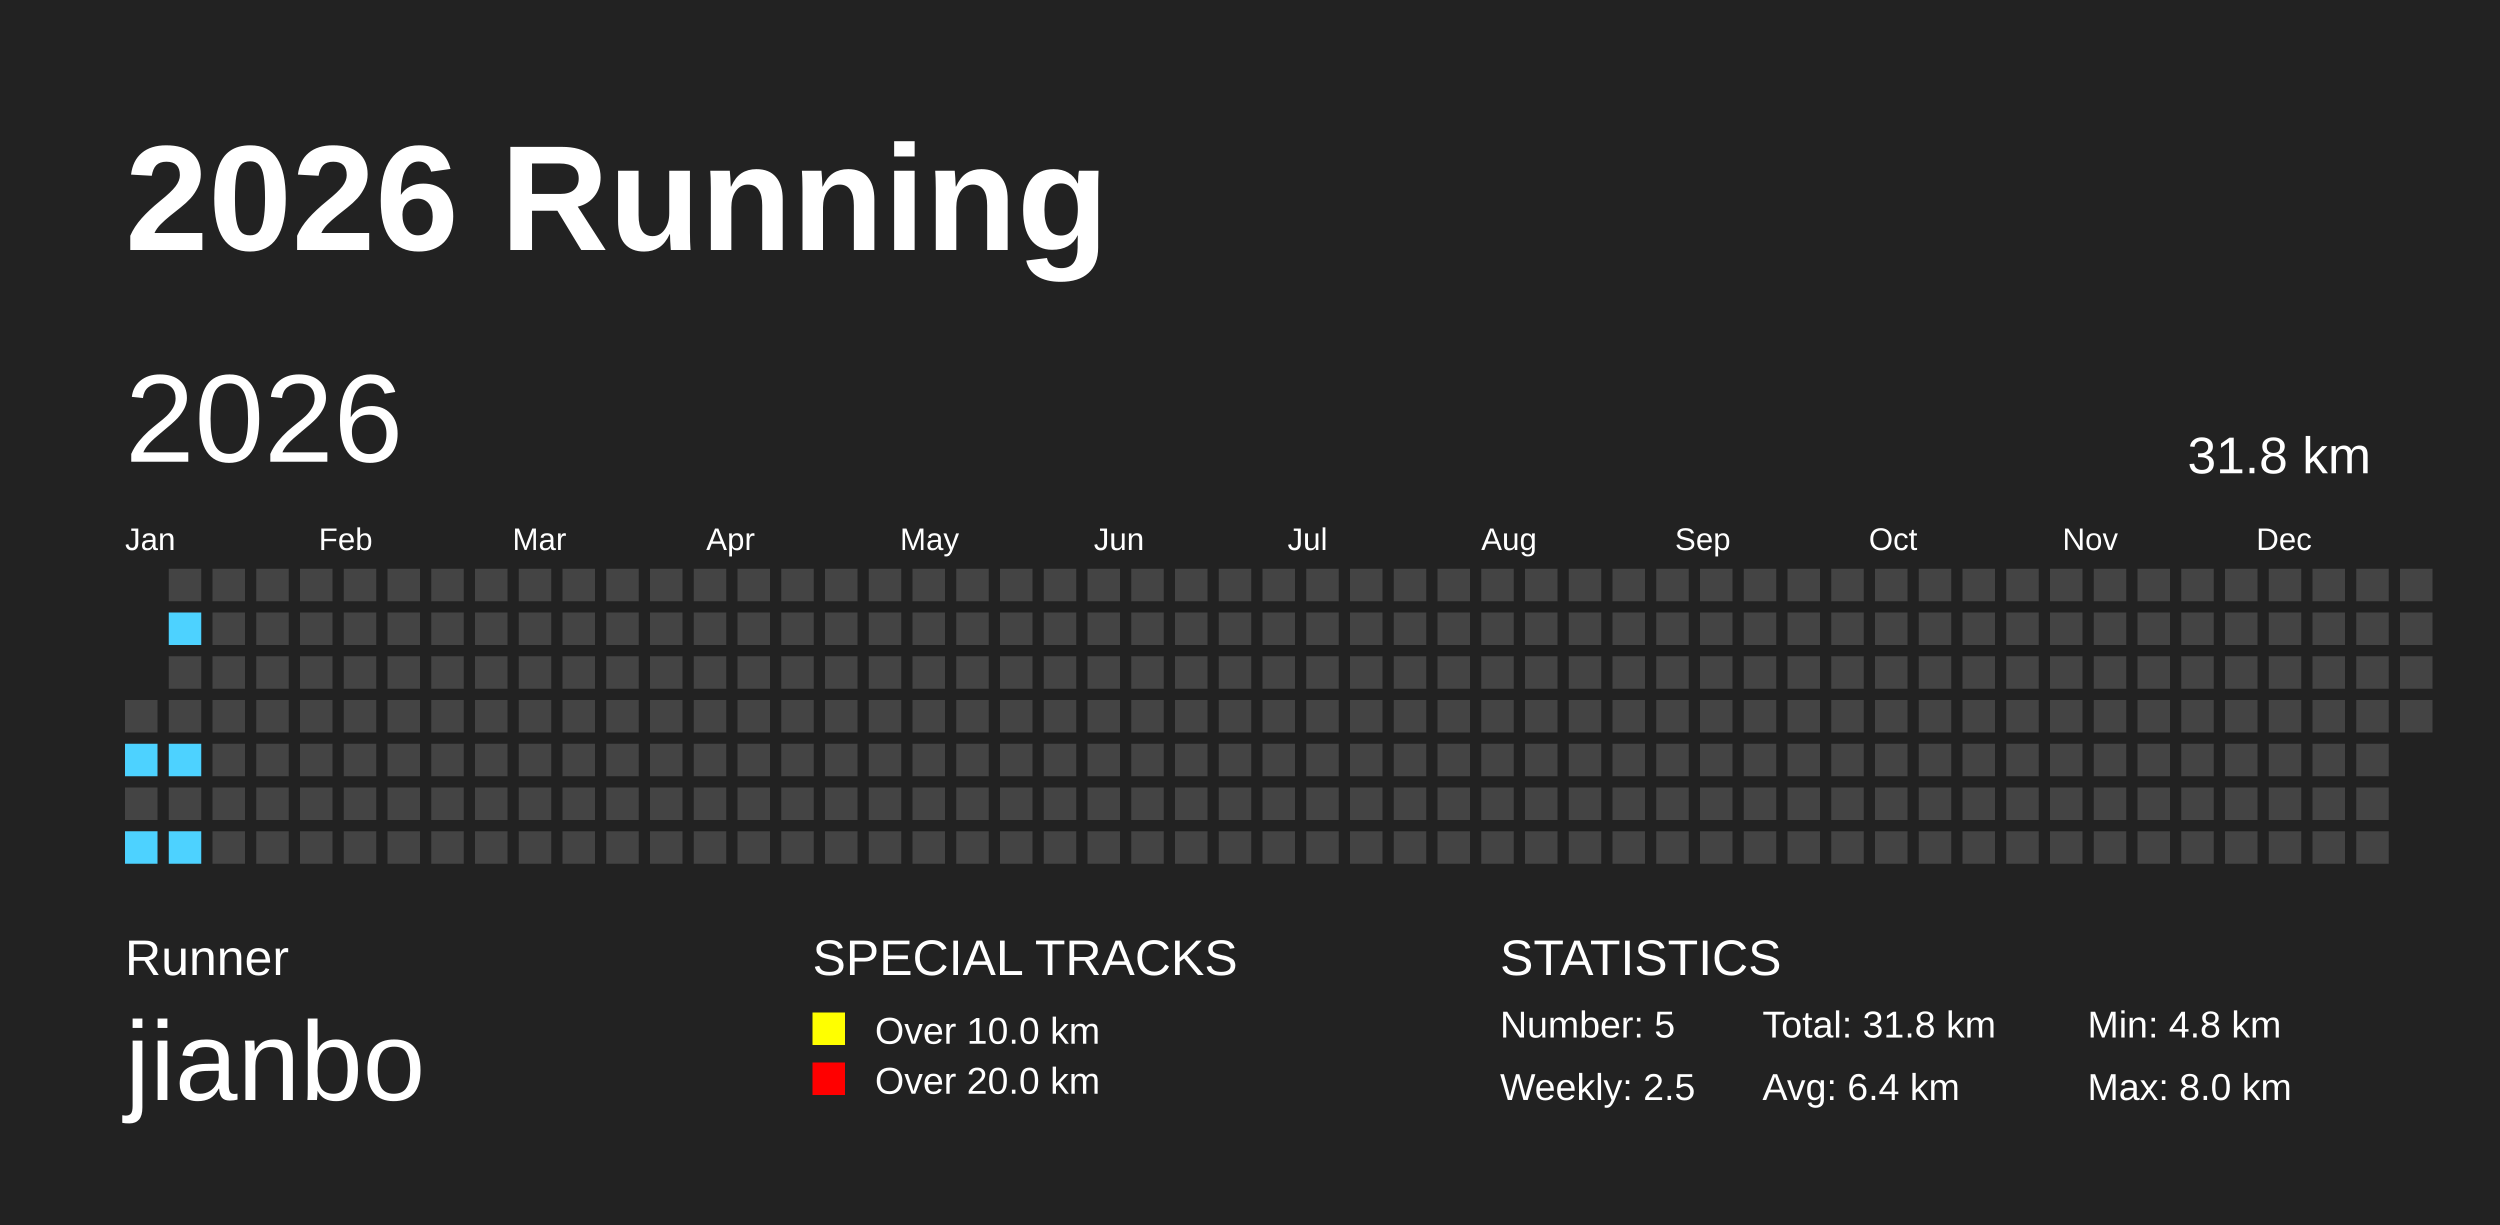
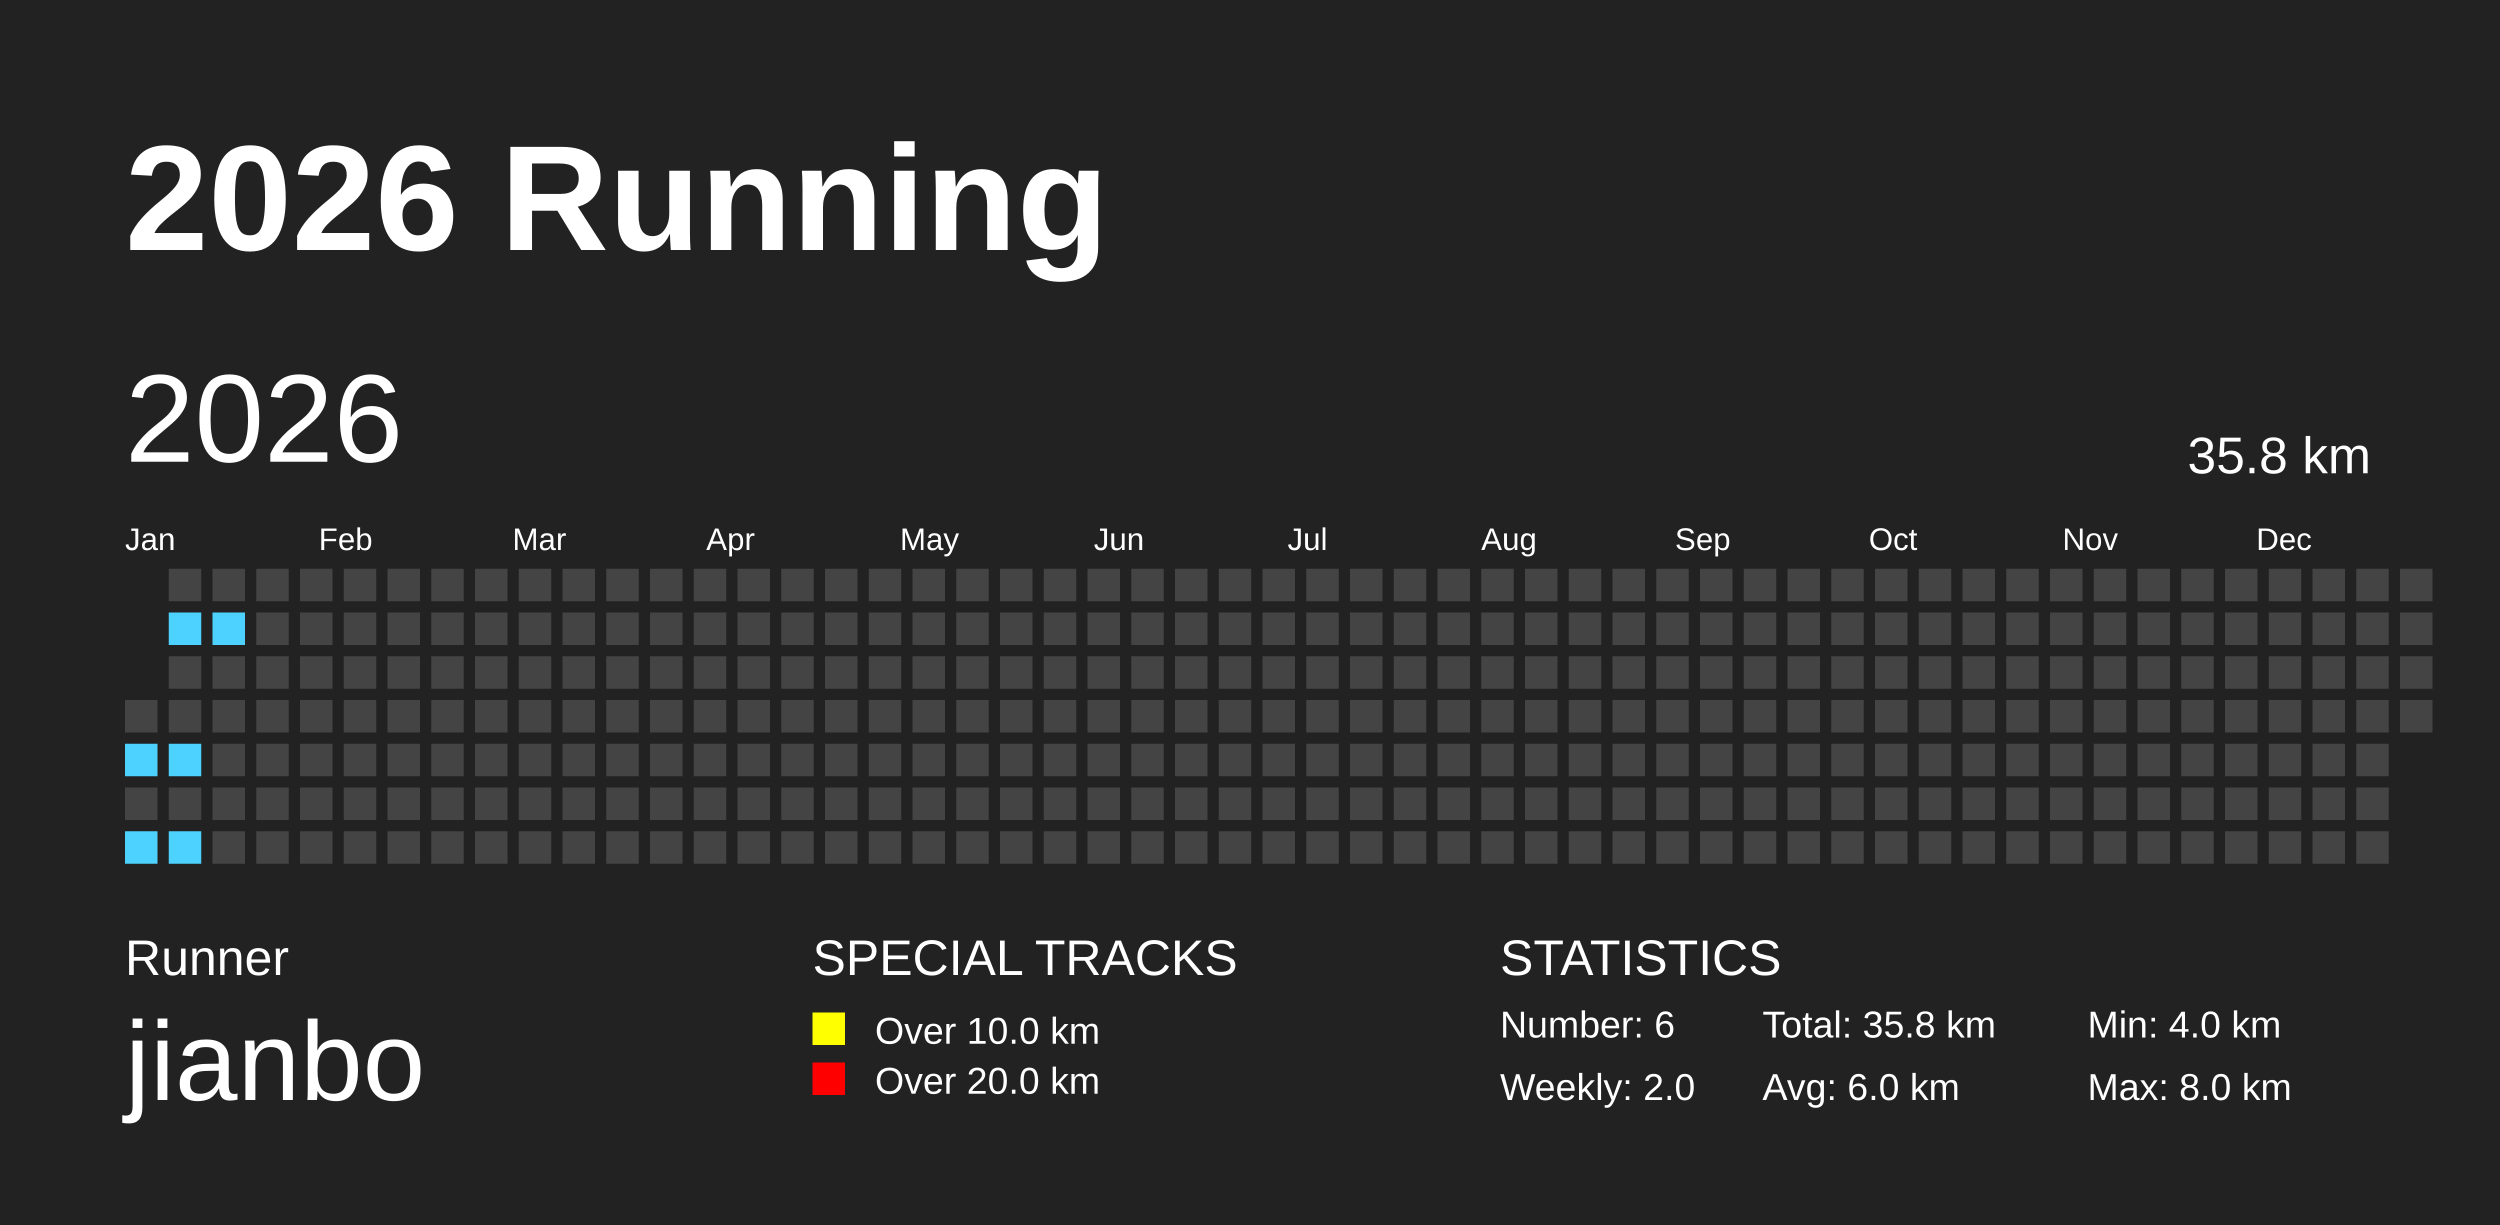
<svg xmlns="http://www.w3.org/2000/svg" baseProfile="full" height="98mm" version="1.1" viewBox="0,0,200,98" width="200mm">
  <defs />
  <rect fill="#222222" height="98" width="200" x="0" y="0" />
  <text fill="#FFFFFF" style="font-size:12px; font-family:Arial; font-weight:bold;" x="10" y="20">2026 Running</text>
  <text fill="#FFFFFF" style="font-size:4px; font-family:Arial" x="10" y="78">Runner</text>
  <text fill="#FFFFFF" style="font-size:9px; font-family:Arial" x="10" y="88">jianbo</text>
  <text fill="#FFFFFF" style="font-size:4px; font-family:Arial" x="65" y="78">SPECIAL TRACKS</text>
  <rect fill="yellow" height="2.6" width="2.6" x="65" y="81" />
  <text fill="#FFFFFF" style="font-size:3px; font-family:Arial" x="70" y="83.5">Over 10.0 km</text>
  <rect fill="red" height="2.6" width="2.6" x="65" y="85" />
  <text fill="#FFFFFF" style="font-size:3px; font-family:Arial" x="70" y="87.5">Over 20.0 km</text>
  <text fill="#FFFFFF" style="font-size:4px; font-family:Arial" x="120" y="78">STATISTICS</text>
-   <text fill="#FFFFFF" style="font-size:3px; font-family:Arial" x="120" y="83">Number: 5</text>
-   <text fill="#FFFFFF" style="font-size:3px; font-family:Arial" x="120" y="88">Weekly: 2.5</text>
-   <text fill="#FFFFFF" style="font-size:3px; font-family:Arial" x="141" y="83">Total: 31.8 km</text>
-   <text fill="#FFFFFF" style="font-size:3px; font-family:Arial" x="141" y="88">Avg: 6.4 km</text>
-   <text fill="#FFFFFF" style="font-size:3px; font-family:Arial" x="167" y="83">Min: 4.8 km</text>
+   <text fill="#FFFFFF" style="font-size:3px; font-family:Arial" x="120" y="83">Number: 6</text>
+   <text fill="#FFFFFF" style="font-size:3px; font-family:Arial" x="120" y="88">Weekly: 2.0</text>
+   <text fill="#FFFFFF" style="font-size:3px; font-family:Arial" x="141" y="83">Total: 35.8 km</text>
+   <text fill="#FFFFFF" style="font-size:3px; font-family:Arial" x="141" y="88">Avg: 6.0 km</text>
+   <text fill="#FFFFFF" style="font-size:3px; font-family:Arial" x="167" y="83">Min: 4.0 km</text>
  <text fill="#FFFFFF" style="font-size:3px; font-family:Arial" x="167" y="88">Max: 8.0 km</text>
  <text dominant-baseline="hanging" fill="#FFFFFF" style="font-size:10.0px; font-family:Arial;" x="10" y="30">2026</text>
-   <text dominant-baseline="hanging" fill="#FFFFFF" style="font-size:4.125px; font-family:Arial;" x="175" y="35">31.8 km</text>
+   <text dominant-baseline="hanging" fill="#FFFFFF" style="font-size:4.125px; font-family:Arial;" x="175" y="35">35.8 km</text>
  <text fill="#FFFFFF" style="font-size:2.5px; font-family:Arial" x="10.0" y="44">Jan</text>
  <text fill="#FFFFFF" style="font-size:2.5px; font-family:Arial" x="25.5" y="44">Feb</text>
  <text fill="#FFFFFF" style="font-size:2.5px; font-family:Arial" x="41.0" y="44">Mar</text>
  <text fill="#FFFFFF" style="font-size:2.5px; font-family:Arial" x="56.5" y="44">Apr</text>
  <text fill="#FFFFFF" style="font-size:2.5px; font-family:Arial" x="72.0" y="44">May</text>
  <text fill="#FFFFFF" style="font-size:2.5px; font-family:Arial" x="87.5" y="44">Jun</text>
  <text fill="#FFFFFF" style="font-size:2.5px; font-family:Arial" x="103.0" y="44">Jul</text>
  <text fill="#FFFFFF" style="font-size:2.5px; font-family:Arial" x="118.5" y="44">Aug</text>
  <text fill="#FFFFFF" style="font-size:2.5px; font-family:Arial" x="134.0" y="44">Sep</text>
  <text fill="#FFFFFF" style="font-size:2.5px; font-family:Arial" x="149.5" y="44">Oct</text>
  <text fill="#FFFFFF" style="font-size:2.5px; font-family:Arial" x="165.0" y="44">Nov</text>
  <text fill="#FFFFFF" style="font-size:2.5px; font-family:Arial" x="180.5" y="44">Dec</text>
  <rect fill="#444444" height="2.6" width="2.6" x="10.0" y="56.0" />
  <rect fill="#4DD2FF" height="2.6" width="2.6" x="10.0" y="59.5" />
  <rect fill="#444444" height="2.6" width="2.6" x="10.0" y="63.0" />
  <rect fill="#4DD2FF" height="2.6" width="2.6" x="10.0" y="66.5" />
  <rect fill="#444444" height="2.6" width="2.6" x="13.5" y="45.5" />
  <rect fill="#4DD2FF" height="2.6" width="2.6" x="13.5" y="49.0" />
  <rect fill="#444444" height="2.6" width="2.6" x="13.5" y="52.5" />
  <rect fill="#444444" height="2.6" width="2.6" x="13.5" y="56.0" />
  <rect fill="#4DD2FF" height="2.6" width="2.6" x="13.5" y="59.5" />
  <rect fill="#444444" height="2.6" width="2.6" x="13.5" y="63.0" />
  <rect fill="#4DD2FF" height="2.6" width="2.6" x="13.5" y="66.5" />
  <rect fill="#444444" height="2.6" width="2.6" x="17.0" y="45.5" />
-   <rect fill="#444444" height="2.6" width="2.6" x="17.0" y="49.0" />
+   <rect fill="#4DD2FF" height="2.6" width="2.6" x="17.0" y="49.0" />
  <rect fill="#444444" height="2.6" width="2.6" x="17.0" y="52.5" />
  <rect fill="#444444" height="2.6" width="2.6" x="17.0" y="56.0" />
  <rect fill="#444444" height="2.6" width="2.6" x="17.0" y="59.5" />
  <rect fill="#444444" height="2.6" width="2.6" x="17.0" y="63.0" />
  <rect fill="#444444" height="2.6" width="2.6" x="17.0" y="66.5" />
  <rect fill="#444444" height="2.6" width="2.6" x="20.5" y="45.5" />
  <rect fill="#444444" height="2.6" width="2.6" x="20.5" y="49.0" />
  <rect fill="#444444" height="2.6" width="2.6" x="20.5" y="52.5" />
  <rect fill="#444444" height="2.6" width="2.6" x="20.5" y="56.0" />
  <rect fill="#444444" height="2.6" width="2.6" x="20.5" y="59.5" />
  <rect fill="#444444" height="2.6" width="2.6" x="20.5" y="63.0" />
  <rect fill="#444444" height="2.6" width="2.6" x="20.5" y="66.5" />
  <rect fill="#444444" height="2.6" width="2.6" x="24.0" y="45.5" />
  <rect fill="#444444" height="2.6" width="2.6" x="24.0" y="49.0" />
  <rect fill="#444444" height="2.6" width="2.6" x="24.0" y="52.5" />
  <rect fill="#444444" height="2.6" width="2.6" x="24.0" y="56.0" />
  <rect fill="#444444" height="2.6" width="2.6" x="24.0" y="59.5" />
  <rect fill="#444444" height="2.6" width="2.6" x="24.0" y="63.0" />
  <rect fill="#444444" height="2.6" width="2.6" x="24.0" y="66.5" />
  <rect fill="#444444" height="2.6" width="2.6" x="27.5" y="45.5" />
  <rect fill="#444444" height="2.6" width="2.6" x="27.5" y="49.0" />
  <rect fill="#444444" height="2.6" width="2.6" x="27.5" y="52.5" />
  <rect fill="#444444" height="2.6" width="2.6" x="27.5" y="56.0" />
  <rect fill="#444444" height="2.6" width="2.6" x="27.5" y="59.5" />
  <rect fill="#444444" height="2.6" width="2.6" x="27.5" y="63.0" />
  <rect fill="#444444" height="2.6" width="2.6" x="27.5" y="66.5" />
  <rect fill="#444444" height="2.6" width="2.6" x="31.0" y="45.5" />
  <rect fill="#444444" height="2.6" width="2.6" x="31.0" y="49.0" />
  <rect fill="#444444" height="2.6" width="2.6" x="31.0" y="52.5" />
  <rect fill="#444444" height="2.6" width="2.6" x="31.0" y="56.0" />
  <rect fill="#444444" height="2.6" width="2.6" x="31.0" y="59.5" />
  <rect fill="#444444" height="2.6" width="2.6" x="31.0" y="63.0" />
  <rect fill="#444444" height="2.6" width="2.6" x="31.0" y="66.5" />
  <rect fill="#444444" height="2.6" width="2.6" x="34.5" y="45.5" />
  <rect fill="#444444" height="2.6" width="2.6" x="34.5" y="49.0" />
  <rect fill="#444444" height="2.6" width="2.6" x="34.5" y="52.5" />
  <rect fill="#444444" height="2.6" width="2.6" x="34.5" y="56.0" />
  <rect fill="#444444" height="2.6" width="2.6" x="34.5" y="59.5" />
  <rect fill="#444444" height="2.6" width="2.6" x="34.5" y="63.0" />
  <rect fill="#444444" height="2.6" width="2.6" x="34.5" y="66.5" />
  <rect fill="#444444" height="2.6" width="2.6" x="38.0" y="45.5" />
  <rect fill="#444444" height="2.6" width="2.6" x="38.0" y="49.0" />
  <rect fill="#444444" height="2.6" width="2.6" x="38.0" y="52.5" />
  <rect fill="#444444" height="2.6" width="2.6" x="38.0" y="56.0" />
  <rect fill="#444444" height="2.6" width="2.6" x="38.0" y="59.5" />
  <rect fill="#444444" height="2.6" width="2.6" x="38.0" y="63.0" />
  <rect fill="#444444" height="2.6" width="2.6" x="38.0" y="66.5" />
  <rect fill="#444444" height="2.6" width="2.6" x="41.5" y="45.5" />
  <rect fill="#444444" height="2.6" width="2.6" x="41.5" y="49.0" />
  <rect fill="#444444" height="2.6" width="2.6" x="41.5" y="52.5" />
  <rect fill="#444444" height="2.6" width="2.6" x="41.5" y="56.0" />
  <rect fill="#444444" height="2.6" width="2.6" x="41.5" y="59.5" />
  <rect fill="#444444" height="2.6" width="2.6" x="41.5" y="63.0" />
  <rect fill="#444444" height="2.6" width="2.6" x="41.5" y="66.5" />
  <rect fill="#444444" height="2.6" width="2.6" x="45.0" y="45.5" />
  <rect fill="#444444" height="2.6" width="2.6" x="45.0" y="49.0" />
  <rect fill="#444444" height="2.6" width="2.6" x="45.0" y="52.5" />
  <rect fill="#444444" height="2.6" width="2.6" x="45.0" y="56.0" />
  <rect fill="#444444" height="2.6" width="2.6" x="45.0" y="59.5" />
  <rect fill="#444444" height="2.6" width="2.6" x="45.0" y="63.0" />
  <rect fill="#444444" height="2.6" width="2.6" x="45.0" y="66.5" />
  <rect fill="#444444" height="2.6" width="2.6" x="48.5" y="45.5" />
  <rect fill="#444444" height="2.6" width="2.6" x="48.5" y="49.0" />
  <rect fill="#444444" height="2.6" width="2.6" x="48.5" y="52.5" />
  <rect fill="#444444" height="2.6" width="2.6" x="48.5" y="56.0" />
  <rect fill="#444444" height="2.6" width="2.6" x="48.5" y="59.5" />
  <rect fill="#444444" height="2.6" width="2.6" x="48.5" y="63.0" />
  <rect fill="#444444" height="2.6" width="2.6" x="48.5" y="66.5" />
  <rect fill="#444444" height="2.6" width="2.6" x="52.0" y="45.5" />
  <rect fill="#444444" height="2.6" width="2.6" x="52.0" y="49.0" />
  <rect fill="#444444" height="2.6" width="2.6" x="52.0" y="52.5" />
  <rect fill="#444444" height="2.6" width="2.6" x="52.0" y="56.0" />
  <rect fill="#444444" height="2.6" width="2.6" x="52.0" y="59.5" />
  <rect fill="#444444" height="2.6" width="2.6" x="52.0" y="63.0" />
  <rect fill="#444444" height="2.6" width="2.6" x="52.0" y="66.5" />
  <rect fill="#444444" height="2.6" width="2.6" x="55.5" y="45.5" />
  <rect fill="#444444" height="2.6" width="2.6" x="55.5" y="49.0" />
  <rect fill="#444444" height="2.6" width="2.6" x="55.5" y="52.5" />
  <rect fill="#444444" height="2.6" width="2.6" x="55.5" y="56.0" />
  <rect fill="#444444" height="2.6" width="2.6" x="55.5" y="59.5" />
  <rect fill="#444444" height="2.6" width="2.6" x="55.5" y="63.0" />
  <rect fill="#444444" height="2.6" width="2.6" x="55.5" y="66.5" />
  <rect fill="#444444" height="2.6" width="2.6" x="59.0" y="45.5" />
  <rect fill="#444444" height="2.6" width="2.6" x="59.0" y="49.0" />
  <rect fill="#444444" height="2.6" width="2.6" x="59.0" y="52.5" />
  <rect fill="#444444" height="2.6" width="2.6" x="59.0" y="56.0" />
  <rect fill="#444444" height="2.6" width="2.6" x="59.0" y="59.5" />
  <rect fill="#444444" height="2.6" width="2.6" x="59.0" y="63.0" />
  <rect fill="#444444" height="2.6" width="2.6" x="59.0" y="66.5" />
  <rect fill="#444444" height="2.6" width="2.6" x="62.5" y="45.5" />
  <rect fill="#444444" height="2.6" width="2.6" x="62.5" y="49.0" />
  <rect fill="#444444" height="2.6" width="2.6" x="62.5" y="52.5" />
  <rect fill="#444444" height="2.6" width="2.6" x="62.5" y="56.0" />
  <rect fill="#444444" height="2.6" width="2.6" x="62.5" y="59.5" />
  <rect fill="#444444" height="2.6" width="2.6" x="62.5" y="63.0" />
  <rect fill="#444444" height="2.6" width="2.6" x="62.5" y="66.5" />
  <rect fill="#444444" height="2.6" width="2.6" x="66.0" y="45.5" />
  <rect fill="#444444" height="2.6" width="2.6" x="66.0" y="49.0" />
  <rect fill="#444444" height="2.6" width="2.6" x="66.0" y="52.5" />
  <rect fill="#444444" height="2.6" width="2.6" x="66.0" y="56.0" />
  <rect fill="#444444" height="2.6" width="2.6" x="66.0" y="59.5" />
  <rect fill="#444444" height="2.6" width="2.6" x="66.0" y="63.0" />
  <rect fill="#444444" height="2.6" width="2.6" x="66.0" y="66.5" />
  <rect fill="#444444" height="2.6" width="2.6" x="69.5" y="45.5" />
  <rect fill="#444444" height="2.6" width="2.6" x="69.5" y="49.0" />
  <rect fill="#444444" height="2.6" width="2.6" x="69.5" y="52.5" />
  <rect fill="#444444" height="2.6" width="2.6" x="69.5" y="56.0" />
  <rect fill="#444444" height="2.6" width="2.6" x="69.5" y="59.5" />
  <rect fill="#444444" height="2.6" width="2.6" x="69.5" y="63.0" />
  <rect fill="#444444" height="2.6" width="2.6" x="69.5" y="66.5" />
  <rect fill="#444444" height="2.6" width="2.6" x="73.0" y="45.5" />
  <rect fill="#444444" height="2.6" width="2.6" x="73.0" y="49.0" />
  <rect fill="#444444" height="2.6" width="2.6" x="73.0" y="52.5" />
  <rect fill="#444444" height="2.6" width="2.6" x="73.0" y="56.0" />
  <rect fill="#444444" height="2.6" width="2.6" x="73.0" y="59.5" />
  <rect fill="#444444" height="2.6" width="2.6" x="73.0" y="63.0" />
  <rect fill="#444444" height="2.6" width="2.6" x="73.0" y="66.5" />
  <rect fill="#444444" height="2.6" width="2.6" x="76.5" y="45.5" />
  <rect fill="#444444" height="2.6" width="2.6" x="76.5" y="49.0" />
  <rect fill="#444444" height="2.6" width="2.6" x="76.5" y="52.5" />
  <rect fill="#444444" height="2.6" width="2.6" x="76.5" y="56.0" />
  <rect fill="#444444" height="2.6" width="2.6" x="76.5" y="59.5" />
  <rect fill="#444444" height="2.6" width="2.6" x="76.5" y="63.0" />
  <rect fill="#444444" height="2.6" width="2.6" x="76.5" y="66.5" />
  <rect fill="#444444" height="2.6" width="2.6" x="80.0" y="45.5" />
  <rect fill="#444444" height="2.6" width="2.6" x="80.0" y="49.0" />
  <rect fill="#444444" height="2.6" width="2.6" x="80.0" y="52.5" />
  <rect fill="#444444" height="2.6" width="2.6" x="80.0" y="56.0" />
  <rect fill="#444444" height="2.6" width="2.6" x="80.0" y="59.5" />
  <rect fill="#444444" height="2.6" width="2.6" x="80.0" y="63.0" />
  <rect fill="#444444" height="2.6" width="2.6" x="80.0" y="66.5" />
  <rect fill="#444444" height="2.6" width="2.6" x="83.5" y="45.5" />
  <rect fill="#444444" height="2.6" width="2.6" x="83.5" y="49.0" />
  <rect fill="#444444" height="2.6" width="2.6" x="83.5" y="52.5" />
  <rect fill="#444444" height="2.6" width="2.6" x="83.5" y="56.0" />
  <rect fill="#444444" height="2.6" width="2.6" x="83.5" y="59.5" />
  <rect fill="#444444" height="2.6" width="2.6" x="83.5" y="63.0" />
  <rect fill="#444444" height="2.6" width="2.6" x="83.5" y="66.5" />
  <rect fill="#444444" height="2.6" width="2.6" x="87.0" y="45.5" />
  <rect fill="#444444" height="2.6" width="2.6" x="87.0" y="49.0" />
  <rect fill="#444444" height="2.6" width="2.6" x="87.0" y="52.5" />
  <rect fill="#444444" height="2.6" width="2.6" x="87.0" y="56.0" />
  <rect fill="#444444" height="2.6" width="2.6" x="87.0" y="59.5" />
  <rect fill="#444444" height="2.6" width="2.6" x="87.0" y="63.0" />
  <rect fill="#444444" height="2.6" width="2.6" x="87.0" y="66.5" />
  <rect fill="#444444" height="2.6" width="2.6" x="90.5" y="45.5" />
  <rect fill="#444444" height="2.6" width="2.6" x="90.5" y="49.0" />
  <rect fill="#444444" height="2.6" width="2.6" x="90.5" y="52.5" />
  <rect fill="#444444" height="2.6" width="2.6" x="90.5" y="56.0" />
  <rect fill="#444444" height="2.6" width="2.6" x="90.5" y="59.5" />
  <rect fill="#444444" height="2.6" width="2.6" x="90.5" y="63.0" />
  <rect fill="#444444" height="2.6" width="2.6" x="90.5" y="66.5" />
  <rect fill="#444444" height="2.6" width="2.6" x="94.0" y="45.5" />
  <rect fill="#444444" height="2.6" width="2.6" x="94.0" y="49.0" />
  <rect fill="#444444" height="2.6" width="2.6" x="94.0" y="52.5" />
  <rect fill="#444444" height="2.6" width="2.6" x="94.0" y="56.0" />
  <rect fill="#444444" height="2.6" width="2.6" x="94.0" y="59.5" />
  <rect fill="#444444" height="2.6" width="2.6" x="94.0" y="63.0" />
  <rect fill="#444444" height="2.6" width="2.6" x="94.0" y="66.5" />
  <rect fill="#444444" height="2.6" width="2.6" x="97.5" y="45.5" />
  <rect fill="#444444" height="2.6" width="2.6" x="97.5" y="49.0" />
  <rect fill="#444444" height="2.6" width="2.6" x="97.5" y="52.5" />
  <rect fill="#444444" height="2.6" width="2.6" x="97.5" y="56.0" />
  <rect fill="#444444" height="2.6" width="2.6" x="97.5" y="59.5" />
  <rect fill="#444444" height="2.6" width="2.6" x="97.5" y="63.0" />
  <rect fill="#444444" height="2.6" width="2.6" x="97.5" y="66.5" />
  <rect fill="#444444" height="2.6" width="2.6" x="101.0" y="45.5" />
  <rect fill="#444444" height="2.6" width="2.6" x="101.0" y="49.0" />
  <rect fill="#444444" height="2.6" width="2.6" x="101.0" y="52.5" />
  <rect fill="#444444" height="2.6" width="2.6" x="101.0" y="56.0" />
  <rect fill="#444444" height="2.6" width="2.6" x="101.0" y="59.5" />
  <rect fill="#444444" height="2.6" width="2.6" x="101.0" y="63.0" />
  <rect fill="#444444" height="2.6" width="2.6" x="101.0" y="66.5" />
  <rect fill="#444444" height="2.6" width="2.6" x="104.5" y="45.5" />
  <rect fill="#444444" height="2.6" width="2.6" x="104.5" y="49.0" />
  <rect fill="#444444" height="2.6" width="2.6" x="104.5" y="52.5" />
  <rect fill="#444444" height="2.6" width="2.6" x="104.5" y="56.0" />
  <rect fill="#444444" height="2.6" width="2.6" x="104.5" y="59.5" />
  <rect fill="#444444" height="2.6" width="2.6" x="104.5" y="63.0" />
  <rect fill="#444444" height="2.6" width="2.6" x="104.5" y="66.5" />
  <rect fill="#444444" height="2.6" width="2.6" x="108.0" y="45.5" />
  <rect fill="#444444" height="2.6" width="2.6" x="108.0" y="49.0" />
  <rect fill="#444444" height="2.6" width="2.6" x="108.0" y="52.5" />
  <rect fill="#444444" height="2.6" width="2.6" x="108.0" y="56.0" />
  <rect fill="#444444" height="2.6" width="2.6" x="108.0" y="59.5" />
  <rect fill="#444444" height="2.6" width="2.6" x="108.0" y="63.0" />
  <rect fill="#444444" height="2.6" width="2.6" x="108.0" y="66.5" />
  <rect fill="#444444" height="2.6" width="2.6" x="111.5" y="45.5" />
  <rect fill="#444444" height="2.6" width="2.6" x="111.5" y="49.0" />
  <rect fill="#444444" height="2.6" width="2.6" x="111.5" y="52.5" />
  <rect fill="#444444" height="2.6" width="2.6" x="111.5" y="56.0" />
  <rect fill="#444444" height="2.6" width="2.6" x="111.5" y="59.5" />
  <rect fill="#444444" height="2.6" width="2.6" x="111.5" y="63.0" />
  <rect fill="#444444" height="2.6" width="2.6" x="111.5" y="66.5" />
  <rect fill="#444444" height="2.6" width="2.6" x="115.0" y="45.5" />
  <rect fill="#444444" height="2.6" width="2.6" x="115.0" y="49.0" />
  <rect fill="#444444" height="2.6" width="2.6" x="115.0" y="52.5" />
  <rect fill="#444444" height="2.6" width="2.6" x="115.0" y="56.0" />
  <rect fill="#444444" height="2.6" width="2.6" x="115.0" y="59.5" />
  <rect fill="#444444" height="2.6" width="2.6" x="115.0" y="63.0" />
  <rect fill="#444444" height="2.6" width="2.6" x="115.0" y="66.5" />
  <rect fill="#444444" height="2.6" width="2.6" x="118.5" y="45.5" />
  <rect fill="#444444" height="2.6" width="2.6" x="118.5" y="49.0" />
  <rect fill="#444444" height="2.6" width="2.6" x="118.5" y="52.5" />
  <rect fill="#444444" height="2.6" width="2.6" x="118.5" y="56.0" />
  <rect fill="#444444" height="2.6" width="2.6" x="118.5" y="59.5" />
  <rect fill="#444444" height="2.6" width="2.6" x="118.5" y="63.0" />
  <rect fill="#444444" height="2.6" width="2.6" x="118.5" y="66.5" />
  <rect fill="#444444" height="2.6" width="2.6" x="122.0" y="45.5" />
  <rect fill="#444444" height="2.6" width="2.6" x="122.0" y="49.0" />
  <rect fill="#444444" height="2.6" width="2.6" x="122.0" y="52.5" />
  <rect fill="#444444" height="2.6" width="2.6" x="122.0" y="56.0" />
  <rect fill="#444444" height="2.6" width="2.6" x="122.0" y="59.5" />
  <rect fill="#444444" height="2.6" width="2.6" x="122.0" y="63.0" />
  <rect fill="#444444" height="2.6" width="2.6" x="122.0" y="66.5" />
  <rect fill="#444444" height="2.6" width="2.6" x="125.5" y="45.5" />
  <rect fill="#444444" height="2.6" width="2.6" x="125.5" y="49.0" />
  <rect fill="#444444" height="2.6" width="2.6" x="125.5" y="52.5" />
  <rect fill="#444444" height="2.6" width="2.6" x="125.5" y="56.0" />
  <rect fill="#444444" height="2.6" width="2.6" x="125.5" y="59.5" />
  <rect fill="#444444" height="2.6" width="2.6" x="125.5" y="63.0" />
  <rect fill="#444444" height="2.6" width="2.6" x="125.5" y="66.5" />
  <rect fill="#444444" height="2.6" width="2.6" x="129.0" y="45.5" />
  <rect fill="#444444" height="2.6" width="2.6" x="129.0" y="49.0" />
  <rect fill="#444444" height="2.6" width="2.6" x="129.0" y="52.5" />
  <rect fill="#444444" height="2.6" width="2.6" x="129.0" y="56.0" />
  <rect fill="#444444" height="2.6" width="2.6" x="129.0" y="59.5" />
  <rect fill="#444444" height="2.6" width="2.6" x="129.0" y="63.0" />
  <rect fill="#444444" height="2.6" width="2.6" x="129.0" y="66.5" />
  <rect fill="#444444" height="2.6" width="2.6" x="132.5" y="45.5" />
  <rect fill="#444444" height="2.6" width="2.6" x="132.5" y="49.0" />
  <rect fill="#444444" height="2.6" width="2.6" x="132.5" y="52.5" />
  <rect fill="#444444" height="2.6" width="2.6" x="132.5" y="56.0" />
  <rect fill="#444444" height="2.6" width="2.6" x="132.5" y="59.5" />
  <rect fill="#444444" height="2.6" width="2.6" x="132.5" y="63.0" />
  <rect fill="#444444" height="2.6" width="2.6" x="132.5" y="66.5" />
  <rect fill="#444444" height="2.6" width="2.6" x="136.0" y="45.5" />
  <rect fill="#444444" height="2.6" width="2.6" x="136.0" y="49.0" />
  <rect fill="#444444" height="2.6" width="2.6" x="136.0" y="52.5" />
  <rect fill="#444444" height="2.6" width="2.6" x="136.0" y="56.0" />
  <rect fill="#444444" height="2.6" width="2.6" x="136.0" y="59.5" />
  <rect fill="#444444" height="2.6" width="2.6" x="136.0" y="63.0" />
  <rect fill="#444444" height="2.6" width="2.6" x="136.0" y="66.5" />
  <rect fill="#444444" height="2.6" width="2.6" x="139.5" y="45.5" />
  <rect fill="#444444" height="2.6" width="2.6" x="139.5" y="49.0" />
  <rect fill="#444444" height="2.6" width="2.6" x="139.5" y="52.5" />
  <rect fill="#444444" height="2.6" width="2.6" x="139.5" y="56.0" />
  <rect fill="#444444" height="2.6" width="2.6" x="139.5" y="59.5" />
  <rect fill="#444444" height="2.6" width="2.6" x="139.5" y="63.0" />
  <rect fill="#444444" height="2.6" width="2.6" x="139.5" y="66.5" />
  <rect fill="#444444" height="2.6" width="2.6" x="143.0" y="45.5" />
  <rect fill="#444444" height="2.6" width="2.6" x="143.0" y="49.0" />
  <rect fill="#444444" height="2.6" width="2.6" x="143.0" y="52.5" />
  <rect fill="#444444" height="2.6" width="2.6" x="143.0" y="56.0" />
  <rect fill="#444444" height="2.6" width="2.6" x="143.0" y="59.5" />
  <rect fill="#444444" height="2.6" width="2.6" x="143.0" y="63.0" />
  <rect fill="#444444" height="2.6" width="2.6" x="143.0" y="66.5" />
  <rect fill="#444444" height="2.6" width="2.6" x="146.5" y="45.5" />
  <rect fill="#444444" height="2.6" width="2.6" x="146.5" y="49.0" />
  <rect fill="#444444" height="2.6" width="2.6" x="146.5" y="52.5" />
  <rect fill="#444444" height="2.6" width="2.6" x="146.5" y="56.0" />
  <rect fill="#444444" height="2.6" width="2.6" x="146.5" y="59.5" />
  <rect fill="#444444" height="2.6" width="2.6" x="146.5" y="63.0" />
  <rect fill="#444444" height="2.6" width="2.6" x="146.5" y="66.5" />
  <rect fill="#444444" height="2.6" width="2.6" x="150.0" y="45.5" />
  <rect fill="#444444" height="2.6" width="2.6" x="150.0" y="49.0" />
  <rect fill="#444444" height="2.6" width="2.6" x="150.0" y="52.5" />
  <rect fill="#444444" height="2.6" width="2.6" x="150.0" y="56.0" />
  <rect fill="#444444" height="2.6" width="2.6" x="150.0" y="59.5" />
  <rect fill="#444444" height="2.6" width="2.6" x="150.0" y="63.0" />
  <rect fill="#444444" height="2.6" width="2.6" x="150.0" y="66.5" />
  <rect fill="#444444" height="2.6" width="2.6" x="153.5" y="45.5" />
  <rect fill="#444444" height="2.6" width="2.6" x="153.5" y="49.0" />
  <rect fill="#444444" height="2.6" width="2.6" x="153.5" y="52.5" />
  <rect fill="#444444" height="2.6" width="2.6" x="153.5" y="56.0" />
  <rect fill="#444444" height="2.6" width="2.6" x="153.5" y="59.5" />
  <rect fill="#444444" height="2.6" width="2.6" x="153.5" y="63.0" />
  <rect fill="#444444" height="2.6" width="2.6" x="153.5" y="66.5" />
  <rect fill="#444444" height="2.6" width="2.6" x="157.0" y="45.5" />
  <rect fill="#444444" height="2.6" width="2.6" x="157.0" y="49.0" />
  <rect fill="#444444" height="2.6" width="2.6" x="157.0" y="52.5" />
  <rect fill="#444444" height="2.6" width="2.6" x="157.0" y="56.0" />
  <rect fill="#444444" height="2.6" width="2.6" x="157.0" y="59.5" />
  <rect fill="#444444" height="2.6" width="2.6" x="157.0" y="63.0" />
  <rect fill="#444444" height="2.6" width="2.6" x="157.0" y="66.5" />
  <rect fill="#444444" height="2.6" width="2.6" x="160.5" y="45.5" />
  <rect fill="#444444" height="2.6" width="2.6" x="160.5" y="49.0" />
  <rect fill="#444444" height="2.6" width="2.6" x="160.5" y="52.5" />
  <rect fill="#444444" height="2.6" width="2.6" x="160.5" y="56.0" />
  <rect fill="#444444" height="2.6" width="2.6" x="160.5" y="59.5" />
  <rect fill="#444444" height="2.6" width="2.6" x="160.5" y="63.0" />
  <rect fill="#444444" height="2.6" width="2.6" x="160.5" y="66.5" />
  <rect fill="#444444" height="2.6" width="2.6" x="164.0" y="45.5" />
  <rect fill="#444444" height="2.6" width="2.6" x="164.0" y="49.0" />
  <rect fill="#444444" height="2.6" width="2.6" x="164.0" y="52.5" />
  <rect fill="#444444" height="2.6" width="2.6" x="164.0" y="56.0" />
  <rect fill="#444444" height="2.6" width="2.6" x="164.0" y="59.5" />
  <rect fill="#444444" height="2.6" width="2.6" x="164.0" y="63.0" />
  <rect fill="#444444" height="2.6" width="2.6" x="164.0" y="66.5" />
  <rect fill="#444444" height="2.6" width="2.6" x="167.5" y="45.5" />
  <rect fill="#444444" height="2.6" width="2.6" x="167.5" y="49.0" />
  <rect fill="#444444" height="2.6" width="2.6" x="167.5" y="52.5" />
  <rect fill="#444444" height="2.6" width="2.6" x="167.5" y="56.0" />
  <rect fill="#444444" height="2.6" width="2.6" x="167.5" y="59.5" />
  <rect fill="#444444" height="2.6" width="2.6" x="167.5" y="63.0" />
  <rect fill="#444444" height="2.6" width="2.6" x="167.5" y="66.5" />
  <rect fill="#444444" height="2.6" width="2.6" x="171.0" y="45.5" />
  <rect fill="#444444" height="2.6" width="2.6" x="171.0" y="49.0" />
  <rect fill="#444444" height="2.6" width="2.6" x="171.0" y="52.5" />
  <rect fill="#444444" height="2.6" width="2.6" x="171.0" y="56.0" />
  <rect fill="#444444" height="2.6" width="2.6" x="171.0" y="59.5" />
  <rect fill="#444444" height="2.6" width="2.6" x="171.0" y="63.0" />
  <rect fill="#444444" height="2.6" width="2.6" x="171.0" y="66.5" />
  <rect fill="#444444" height="2.6" width="2.6" x="174.5" y="45.5" />
  <rect fill="#444444" height="2.6" width="2.6" x="174.5" y="49.0" />
  <rect fill="#444444" height="2.6" width="2.6" x="174.5" y="52.5" />
  <rect fill="#444444" height="2.6" width="2.6" x="174.5" y="56.0" />
  <rect fill="#444444" height="2.6" width="2.6" x="174.5" y="59.5" />
  <rect fill="#444444" height="2.6" width="2.6" x="174.5" y="63.0" />
  <rect fill="#444444" height="2.6" width="2.6" x="174.5" y="66.5" />
  <rect fill="#444444" height="2.6" width="2.6" x="178.0" y="45.5" />
  <rect fill="#444444" height="2.6" width="2.6" x="178.0" y="49.0" />
  <rect fill="#444444" height="2.6" width="2.6" x="178.0" y="52.5" />
  <rect fill="#444444" height="2.6" width="2.6" x="178.0" y="56.0" />
  <rect fill="#444444" height="2.6" width="2.6" x="178.0" y="59.5" />
  <rect fill="#444444" height="2.6" width="2.6" x="178.0" y="63.0" />
  <rect fill="#444444" height="2.6" width="2.6" x="178.0" y="66.5" />
  <rect fill="#444444" height="2.6" width="2.6" x="181.5" y="45.5" />
  <rect fill="#444444" height="2.6" width="2.6" x="181.5" y="49.0" />
  <rect fill="#444444" height="2.6" width="2.6" x="181.5" y="52.5" />
  <rect fill="#444444" height="2.6" width="2.6" x="181.5" y="56.0" />
  <rect fill="#444444" height="2.6" width="2.6" x="181.5" y="59.5" />
  <rect fill="#444444" height="2.6" width="2.6" x="181.5" y="63.0" />
  <rect fill="#444444" height="2.6" width="2.6" x="181.5" y="66.5" />
  <rect fill="#444444" height="2.6" width="2.6" x="185.0" y="45.5" />
  <rect fill="#444444" height="2.6" width="2.6" x="185.0" y="49.0" />
  <rect fill="#444444" height="2.6" width="2.6" x="185.0" y="52.5" />
  <rect fill="#444444" height="2.6" width="2.6" x="185.0" y="56.0" />
  <rect fill="#444444" height="2.6" width="2.6" x="185.0" y="59.5" />
  <rect fill="#444444" height="2.6" width="2.6" x="185.0" y="63.0" />
  <rect fill="#444444" height="2.6" width="2.6" x="185.0" y="66.5" />
  <rect fill="#444444" height="2.6" width="2.6" x="188.5" y="45.5" />
  <rect fill="#444444" height="2.6" width="2.6" x="188.5" y="49.0" />
  <rect fill="#444444" height="2.6" width="2.6" x="188.5" y="52.5" />
  <rect fill="#444444" height="2.6" width="2.6" x="188.5" y="56.0" />
  <rect fill="#444444" height="2.6" width="2.6" x="188.5" y="59.5" />
  <rect fill="#444444" height="2.6" width="2.6" x="188.5" y="63.0" />
  <rect fill="#444444" height="2.6" width="2.6" x="188.5" y="66.5" />
  <rect fill="#444444" height="2.6" width="2.6" x="192.0" y="45.5" />
  <rect fill="#444444" height="2.6" width="2.6" x="192.0" y="49.0" />
  <rect fill="#444444" height="2.6" width="2.6" x="192.0" y="52.5" />
  <rect fill="#444444" height="2.6" width="2.6" x="192.0" y="56.0" />
</svg>
